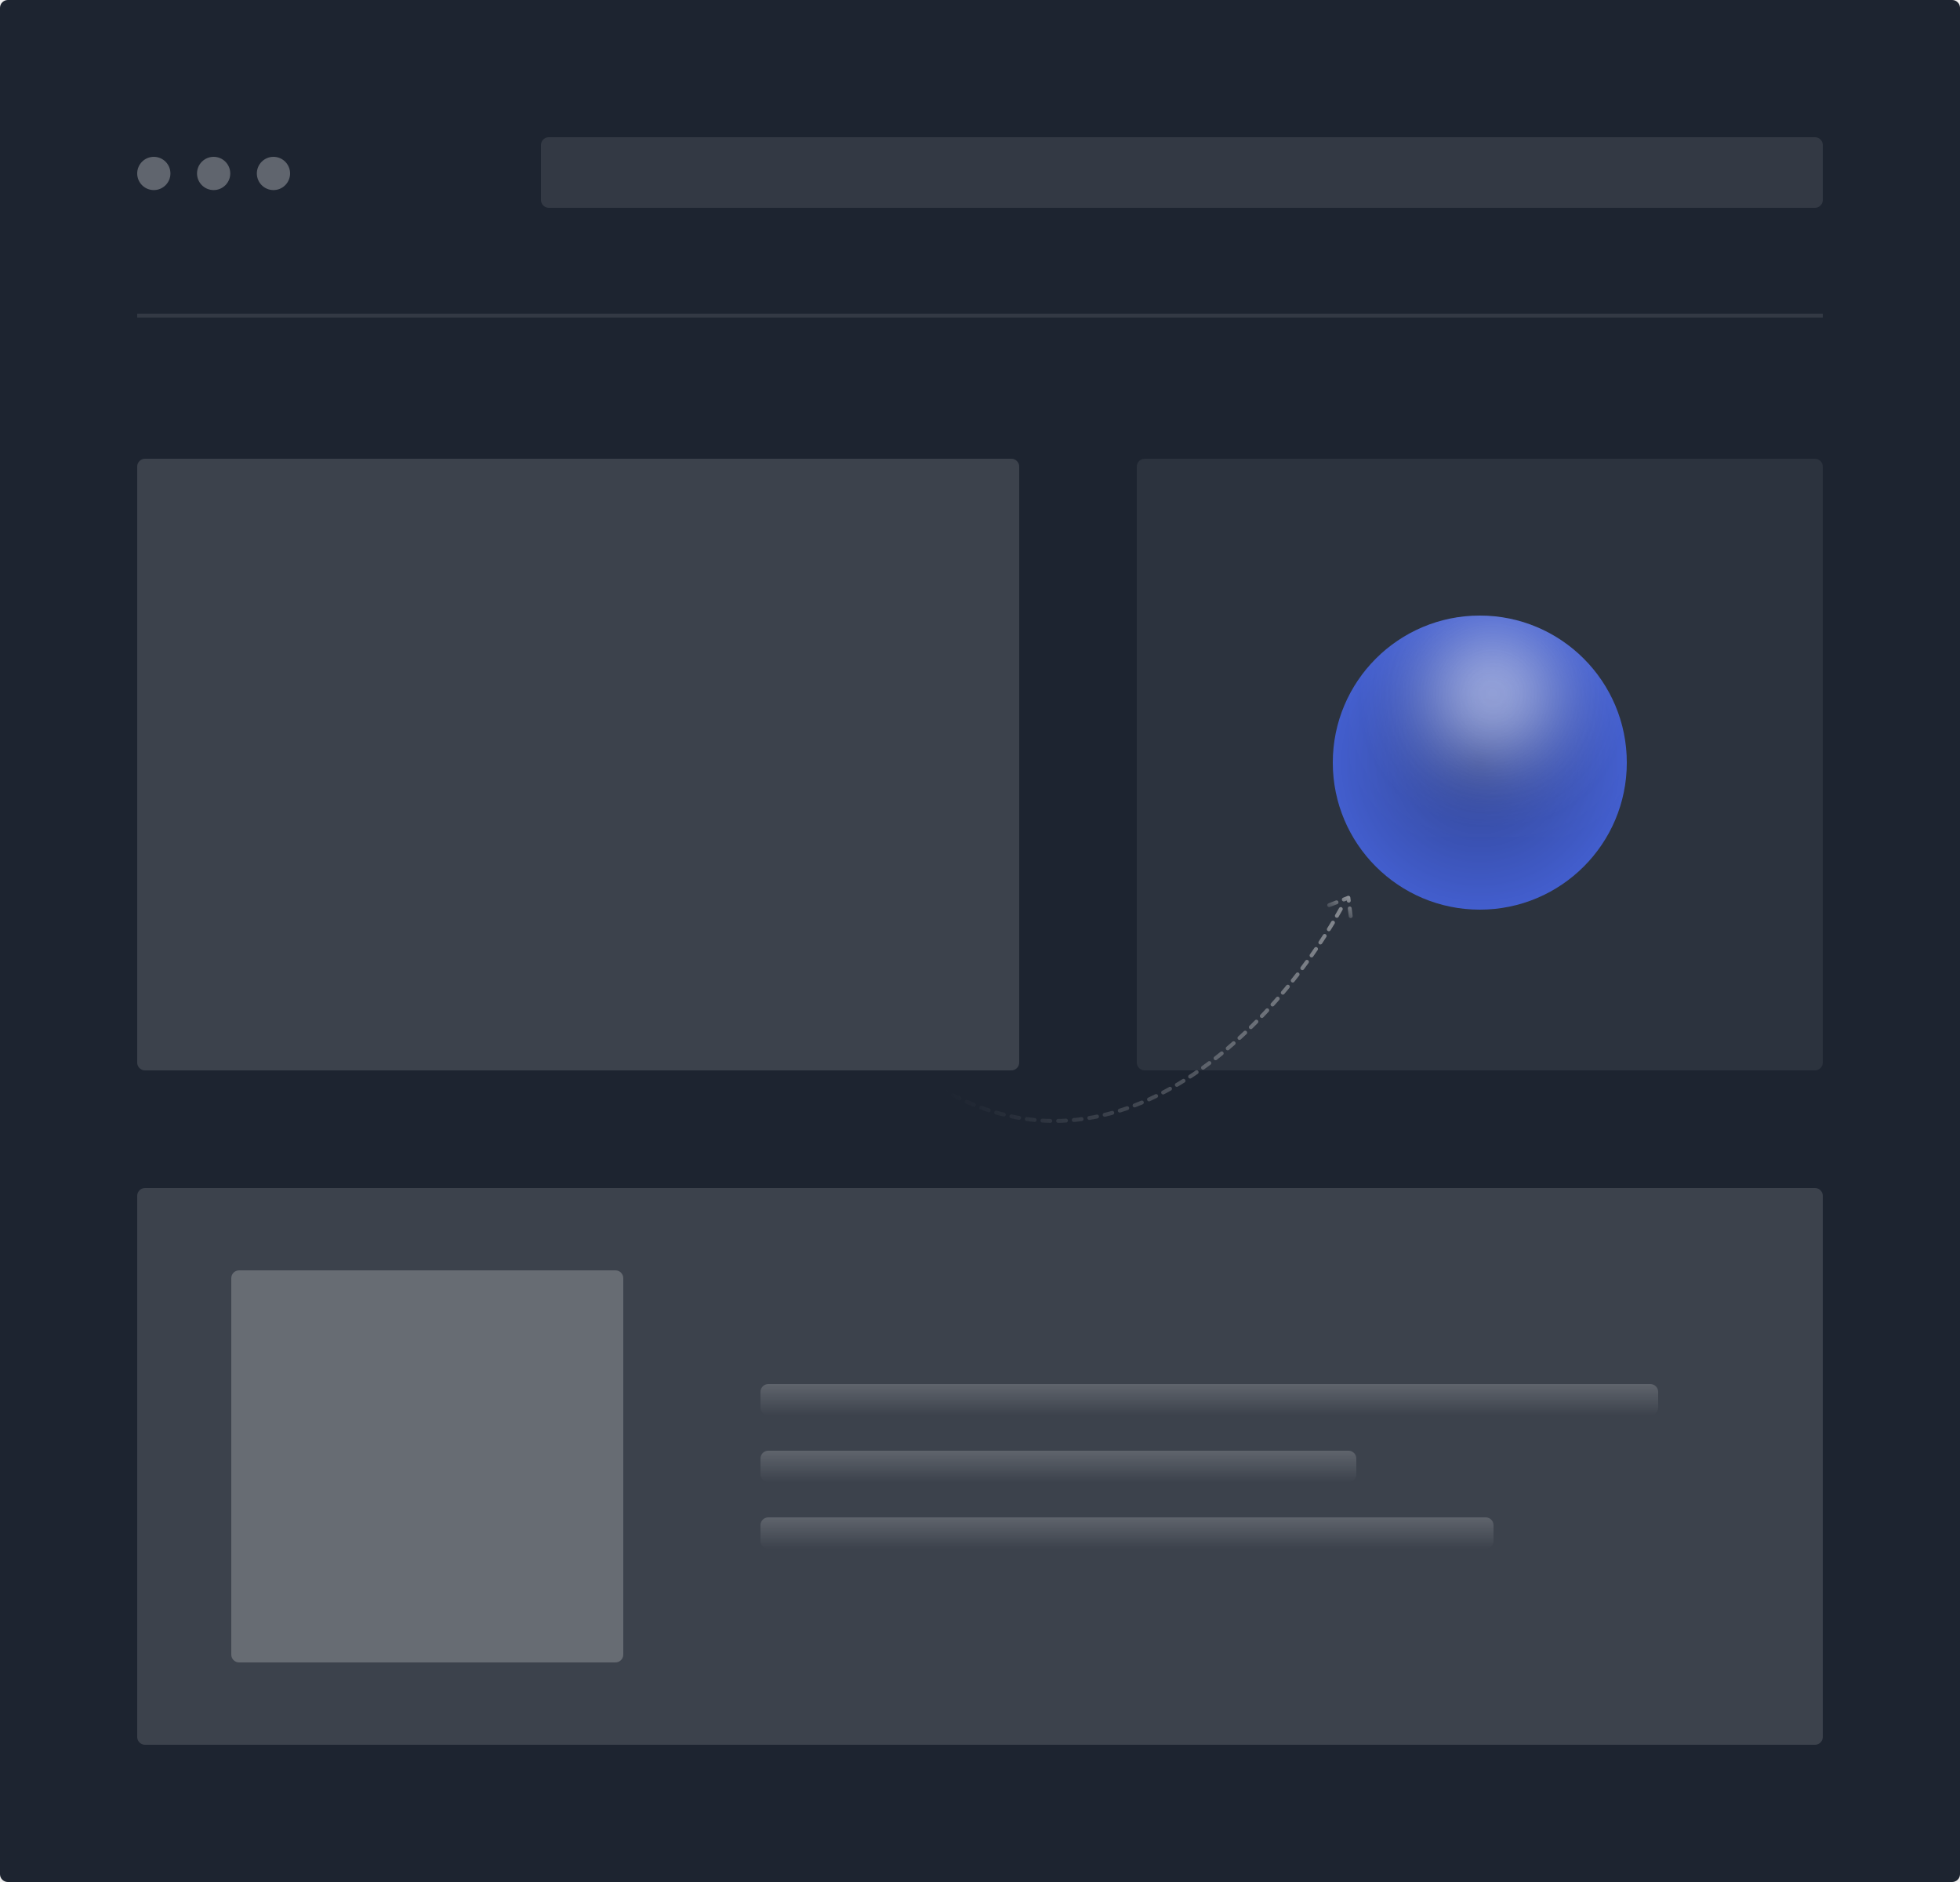
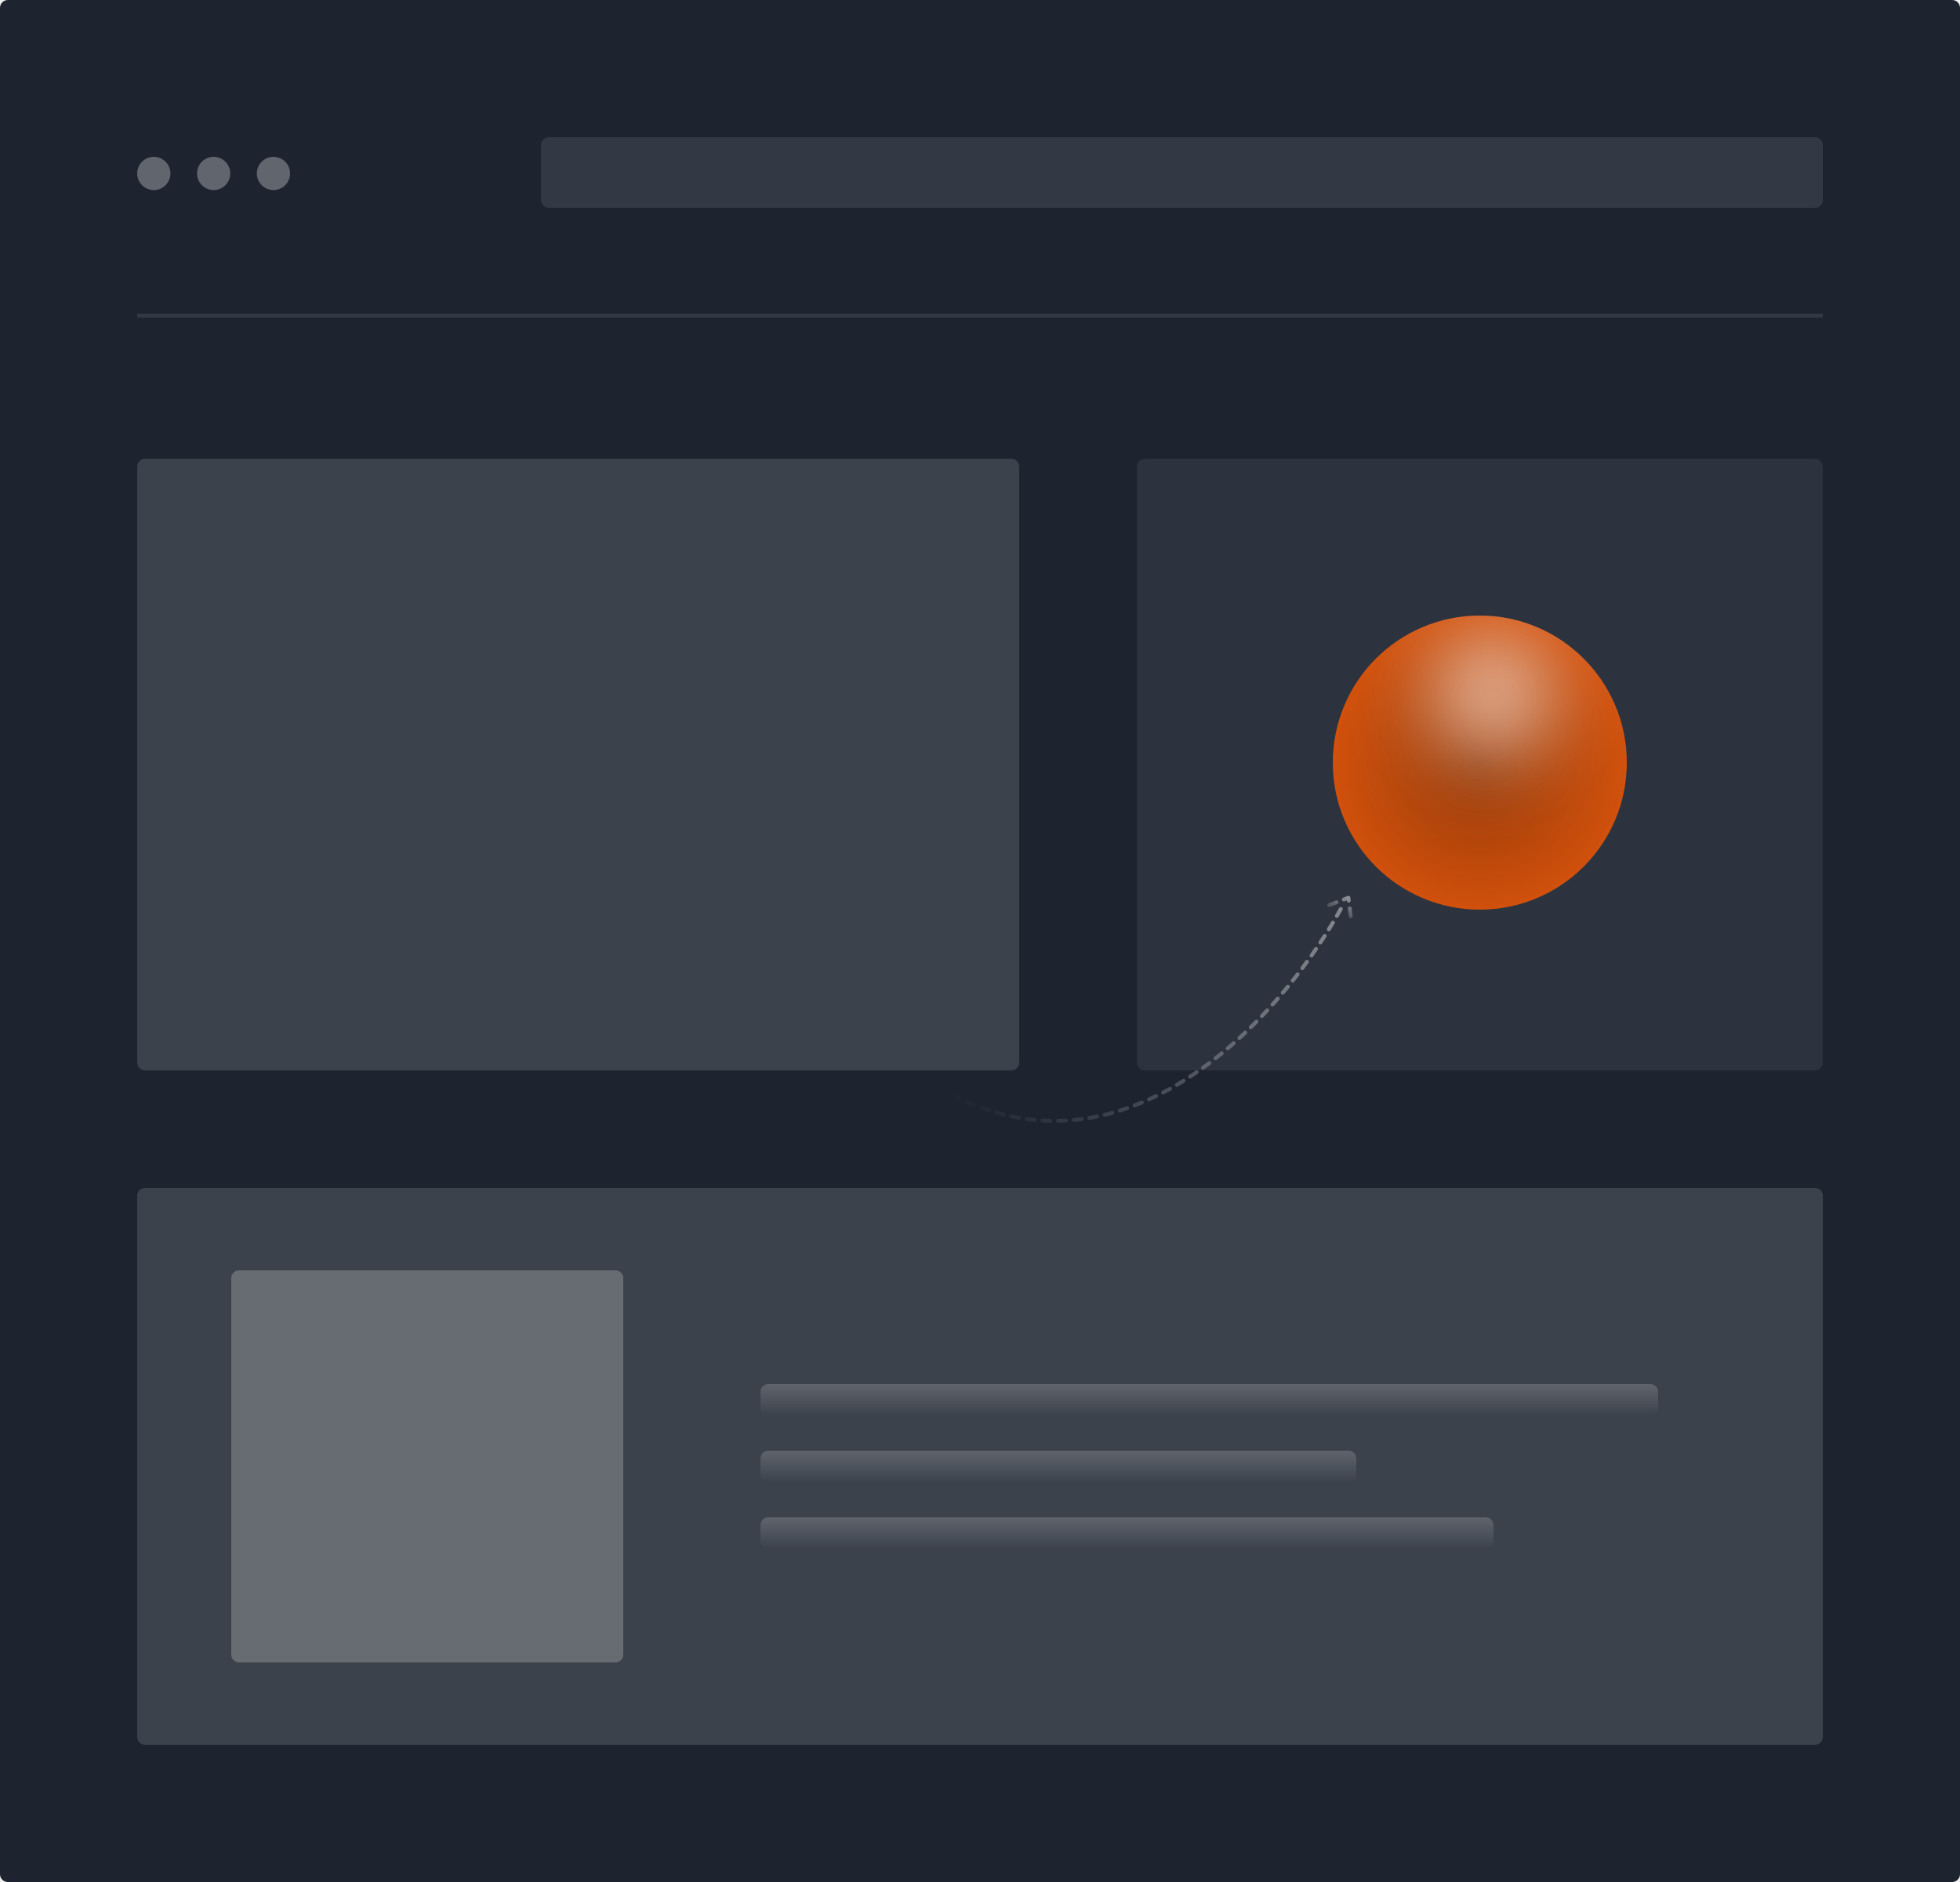
<svg xmlns="http://www.w3.org/2000/svg" width="500" height="480" viewBox="0 0 500 480" fill="none">
  <rect width="500" height="480" rx="2" fill="#1D2430" />
  <rect x="35" y="117" width="225" height="156" rx="2" fill="white" fill-opacity="0.14" />
  <line opacity="0.1" x1="35" y1="80.5" x2="465" y2="80.5" stroke="white" />
  <rect x="290" y="117" width="175" height="156" rx="2" fill="white" fill-opacity="0.07" />
  <rect x="35" y="303" width="430" height="142" rx="2" fill="white" fill-opacity="0.14" />
  <rect x="194" y="353" width="229" height="8" rx="2" fill="url(#paint0_linear_62_128)" fill-opacity="0.18" />
  <rect x="194" y="370" width="152" height="8" rx="2" fill="url(#paint1_linear_62_128)" fill-opacity="0.18" />
  <rect x="194" y="387" width="187" height="8" rx="2" fill="url(#paint2_linear_62_128)" fill-opacity="0.18" />
  <rect x="59" y="324" width="100" height="100" rx="2" fill="white" fill-opacity="0.22" />
  <rect opacity="0.1" x="138" y="35" width="327" height="18" rx="2" fill="white" />
  <circle opacity="0.3" cx="39.239" cy="44.239" r="4.239" fill="white" />
  <circle opacity="0.3" cx="54.5" cy="44.239" r="4.239" fill="white" />
  <circle opacity="0.3" cx="69.761" cy="44.239" r="4.239" fill="white" />
-   <circle opacity="0.8" cx="377.5" cy="194.5" r="37.5" fill="#4A6CF7" />
+   <circle opacity="0.8" cx="377.5" cy="194.5" r="37.5" fill="#ff5a00" />
  <mask id="mask0_62_128" style="mask-type:alpha" maskUnits="userSpaceOnUse" x="340" y="157" width="75" height="75">
-     <circle opacity="0.8" cx="377.5" cy="194.5" r="37.5" fill="#4A6CF7" />
+     <circle opacity="0.8" cx="377.5" cy="194.5" r="37.5" fill="#ff5a00" />
  </mask>
  <g mask="url(#mask0_62_128)">
    <circle opacity="0.8" cx="377.5" cy="194.5" r="37.5" fill="url(#paint3_radial_62_128)" />
    <g opacity="0.8" filter="url(#filter0_f_62_128)">
      <circle cx="380.809" cy="176.853" r="15.441" fill="white" />
    </g>
  </g>
  <path d="M342.034 231.847C324.964 262.749 277.939 313.186 226.394 267.718" stroke="url(#paint4_linear_62_128)" stroke-linecap="round" stroke-linejoin="round" stroke-dasharray="2 2" />
  <path d="M339.077 230.867L343.973 228.971L344.562 233.656" stroke="url(#paint5_linear_62_128)" stroke-linecap="round" stroke-linejoin="round" stroke-dasharray="2 2" />
  <defs>
    <filter id="filter0_f_62_128" x="344.368" y="140.412" width="72.882" height="72.882" filterUnits="userSpaceOnUse" color-interpolation-filters="sRGB">
      <feFlood flood-opacity="0" result="BackgroundImageFix" />
      <feBlend mode="normal" in="SourceGraphic" in2="BackgroundImageFix" result="shape" />
      <feGaussianBlur stdDeviation="10.5" result="effect1_foregroundBlur_62_128" />
    </filter>
    <linearGradient id="paint0_linear_62_128" x1="308.5" y1="353" x2="308.5" y2="361" gradientUnits="userSpaceOnUse">
      <stop stop-color="white" />
      <stop offset="1" stop-color="white" stop-opacity="0" />
    </linearGradient>
    <linearGradient id="paint1_linear_62_128" x1="270" y1="370" x2="270" y2="378" gradientUnits="userSpaceOnUse">
      <stop stop-color="white" />
      <stop offset="1" stop-color="white" stop-opacity="0" />
    </linearGradient>
    <linearGradient id="paint2_linear_62_128" x1="287.5" y1="387" x2="287.5" y2="395" gradientUnits="userSpaceOnUse">
      <stop stop-color="white" />
      <stop offset="1" stop-color="white" stop-opacity="0" />
    </linearGradient>
    <radialGradient id="paint3_radial_62_128" cx="0" cy="0" r="1" gradientUnits="userSpaceOnUse" gradientTransform="translate(377.5 194.5) rotate(90) scale(40.2574)">
      <stop stop-opacity="0.47" />
      <stop offset="1" stop-opacity="0" />
    </radialGradient>
    <linearGradient id="paint4_linear_62_128" x1="358.554" y1="226.723" x2="242.956" y2="282.349" gradientUnits="userSpaceOnUse">
      <stop stop-color="white" stop-opacity="0.48" />
      <stop offset="1" stop-color="white" stop-opacity="0" />
    </linearGradient>
    <linearGradient id="paint5_linear_62_128" x1="343.992" y1="228.548" x2="340.23" y2="234.571" gradientUnits="userSpaceOnUse">
      <stop stop-color="white" stop-opacity="0.48" />
      <stop offset="1" stop-color="white" stop-opacity="0" />
    </linearGradient>
  </defs>
</svg>
